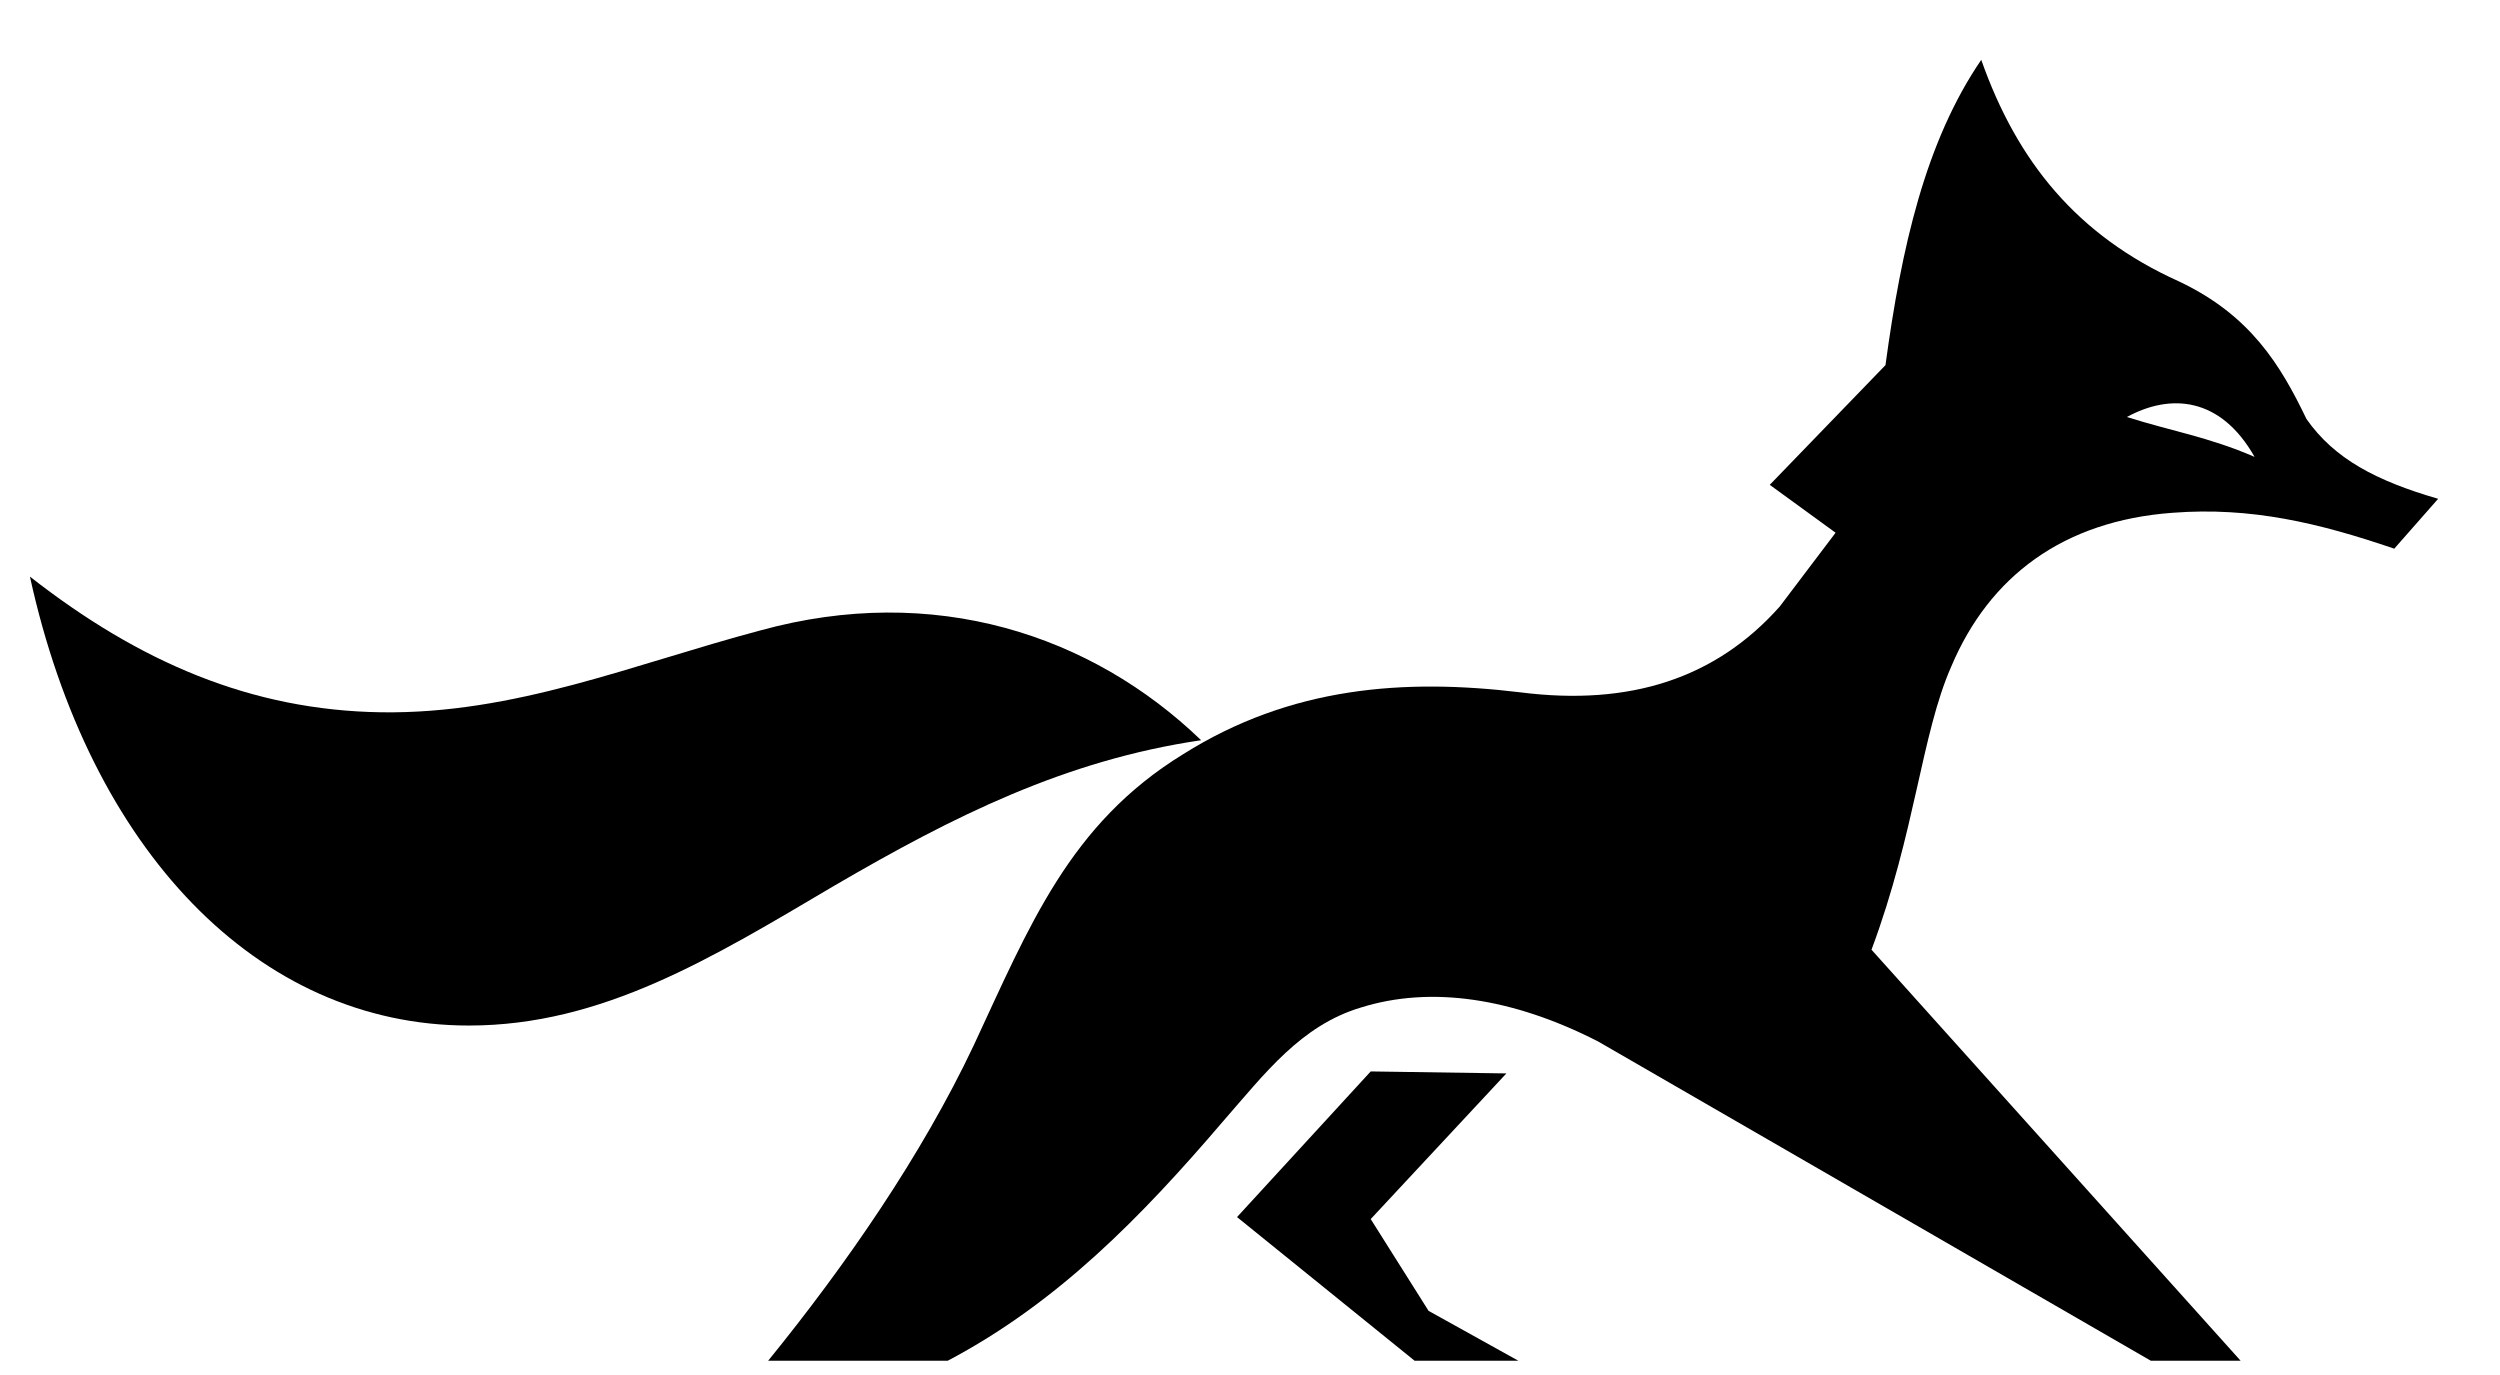
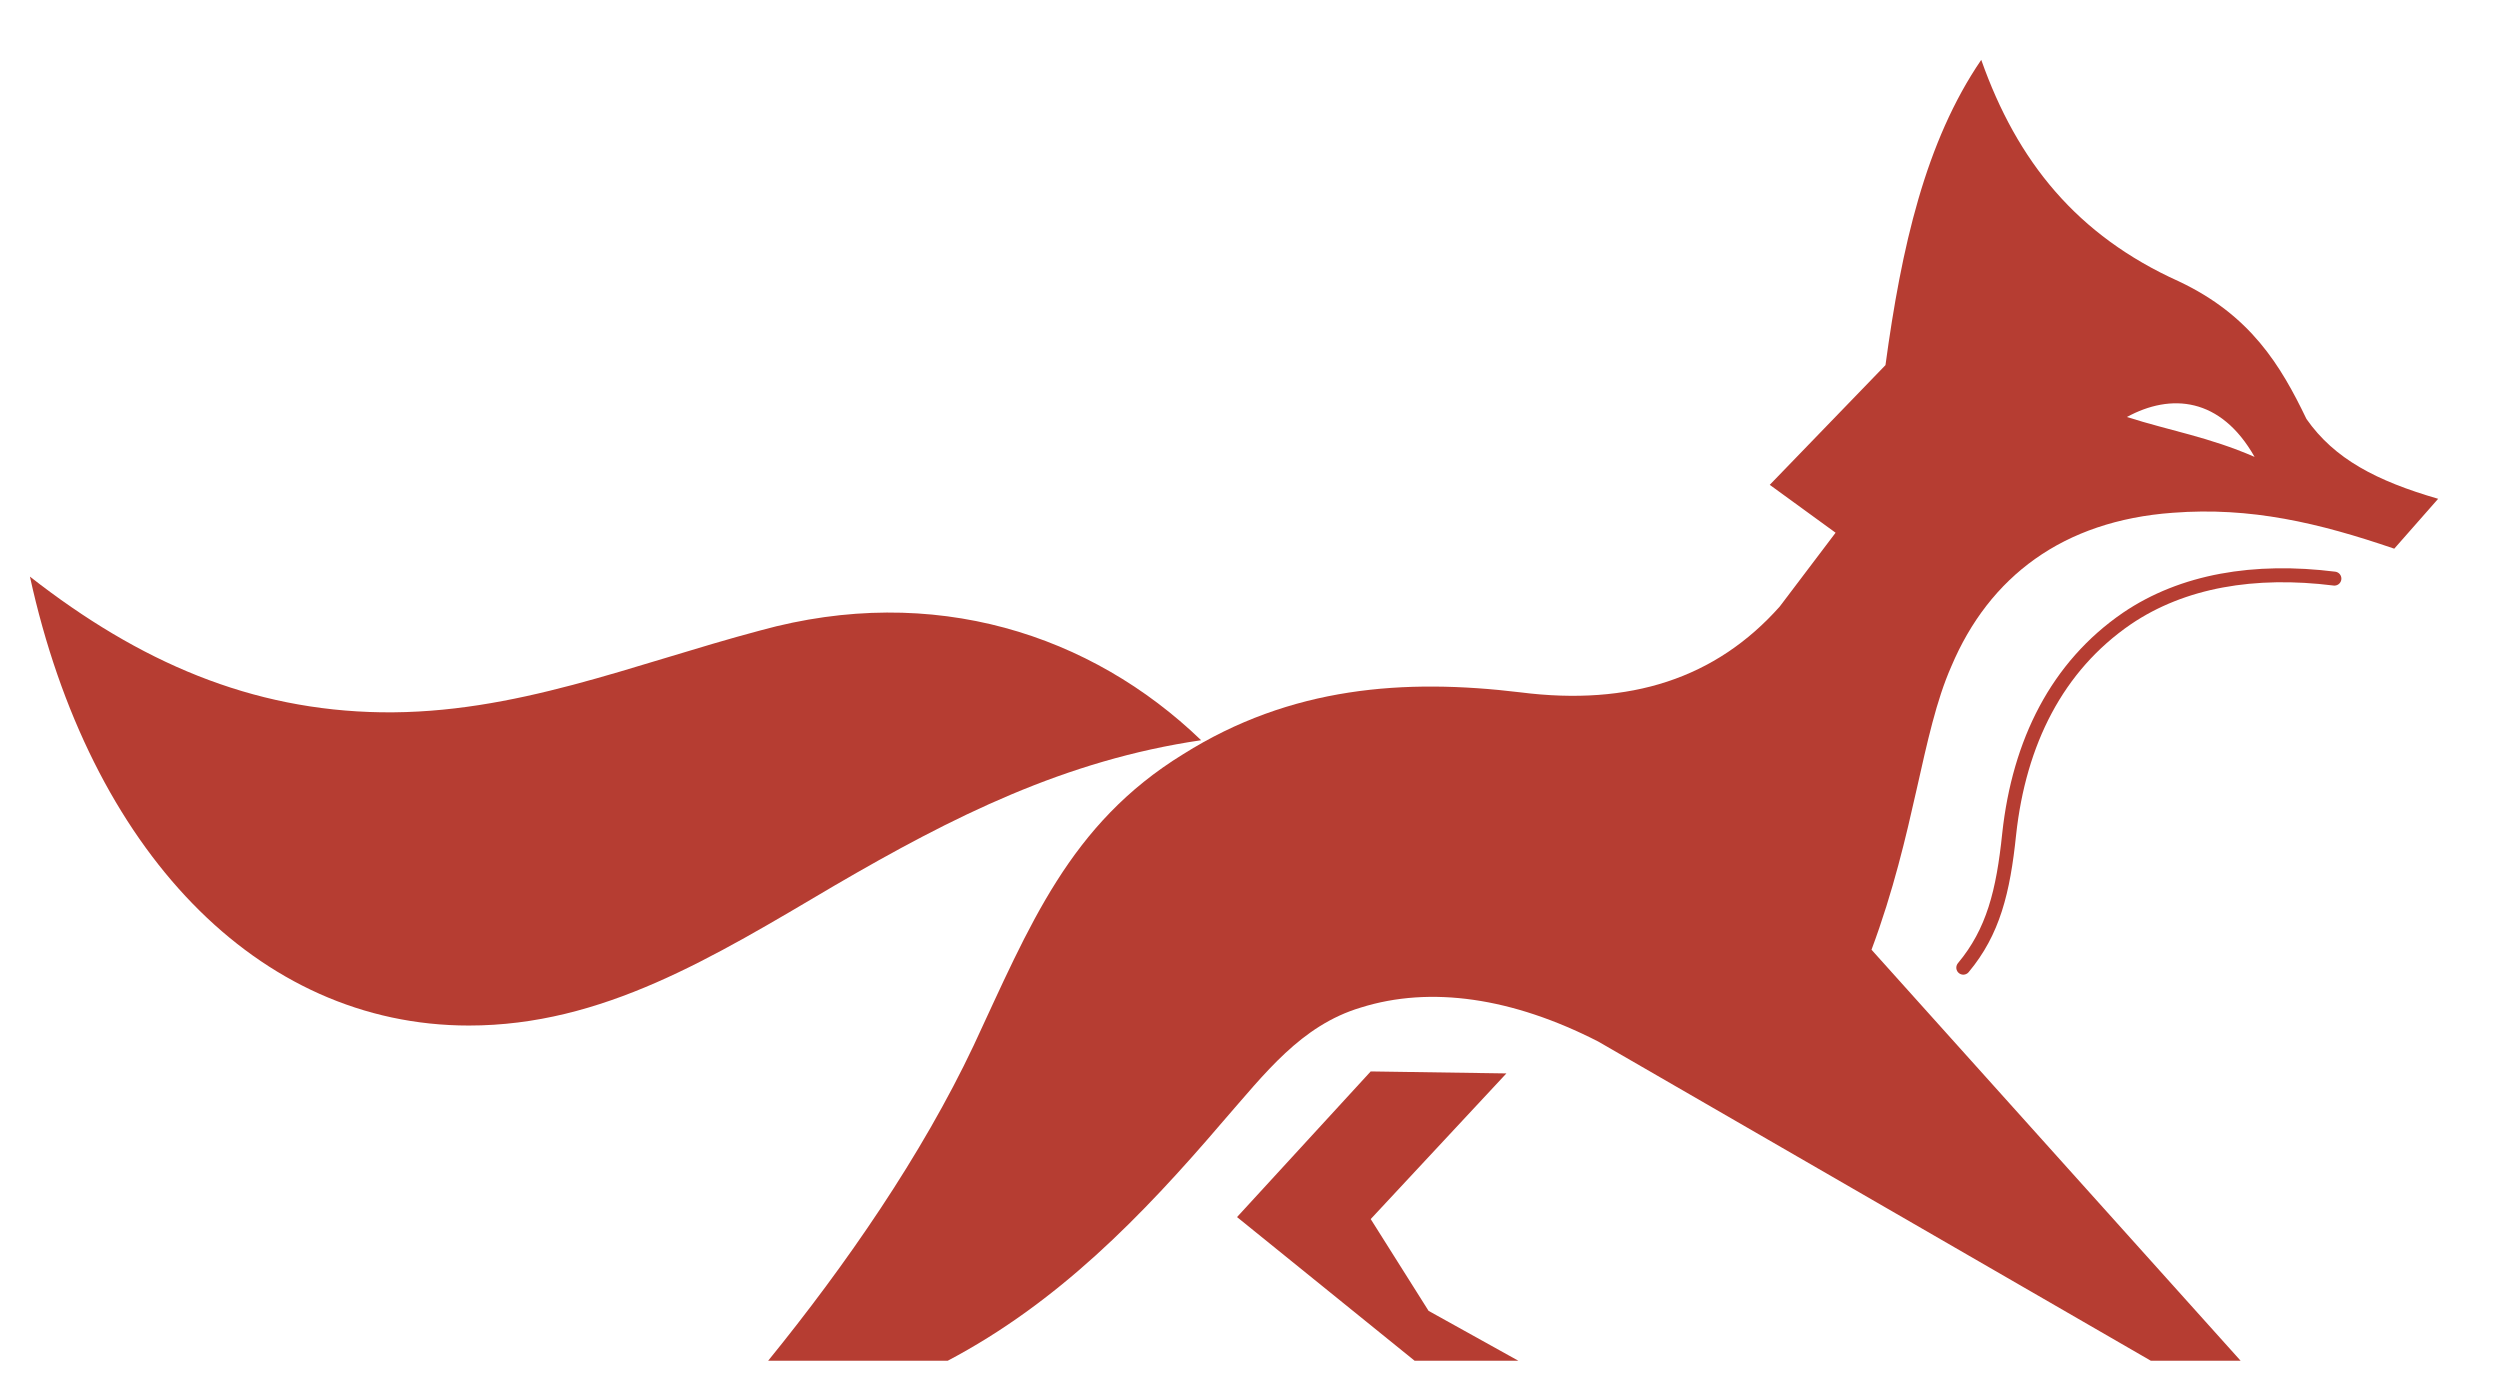
- <svg xmlns="http://www.w3.org/2000/svg" viewBox="0 0 1253 689" role="img" aria-labelledby="title desc">
-   <g fill="currentColor">
+ <svg xmlns="http://www.w3.org/2000/svg" viewBox="0 0 1253 689">
+   <g fill="#B63D32">
    <path d="M15 289c55 43 111 67 176 68 67 1 126-24 190-41 87-24 166 2 221 55-68 10-124 38-184 73-61 36-116 70-183 70-106 0-190-88-220-225Z" />
    <path fill-rule="evenodd" d="M385 682c39-48 77-103 103-158 28-60 48-111 105-146 54-34 111-38 169-31 55 7 98-7 130-43l28-37-33-24 58-60c8-59 20-112 48-153 18 51 48 88 99 111 36 17 51 42 64 69 14 20 35 31 66 40l-22 25c-38-13-72-21-111-18-55 4-92 32-111 77-15 34-18 83-40 142l185 206h-45L801 522c-43-22-84-28-119-17-30 9-48 33-69 57-41 48-83 91-138 120Zm681-473c22-12 47-10 64 20-23-10-42-13-64-20Z" />
    <path d="m687 537 68 1-68 73 29 46 45 25h-52l-89-72Z" />
  </g>
+   <path d="M1170 290c-40-5-76 1-104 20-35 24-54 62-59 108-3 29-8 49-23 67" fill="none" stroke="#B63D32" stroke-width="7" stroke-linecap="round" stroke-linejoin="round" />
</svg>
